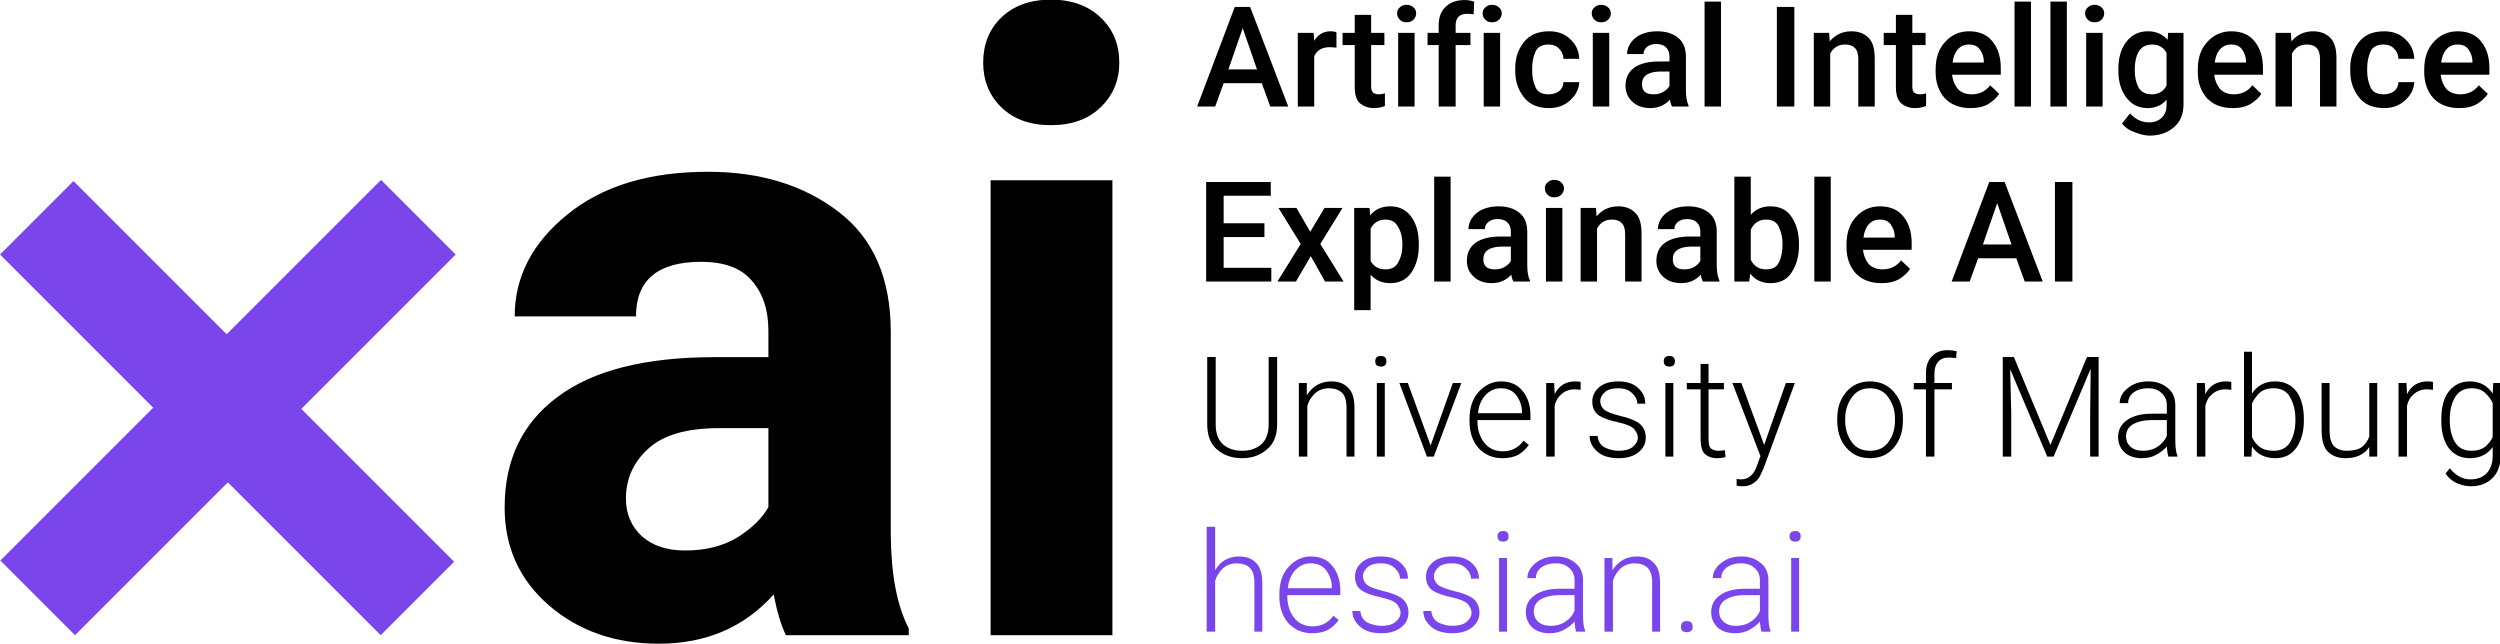
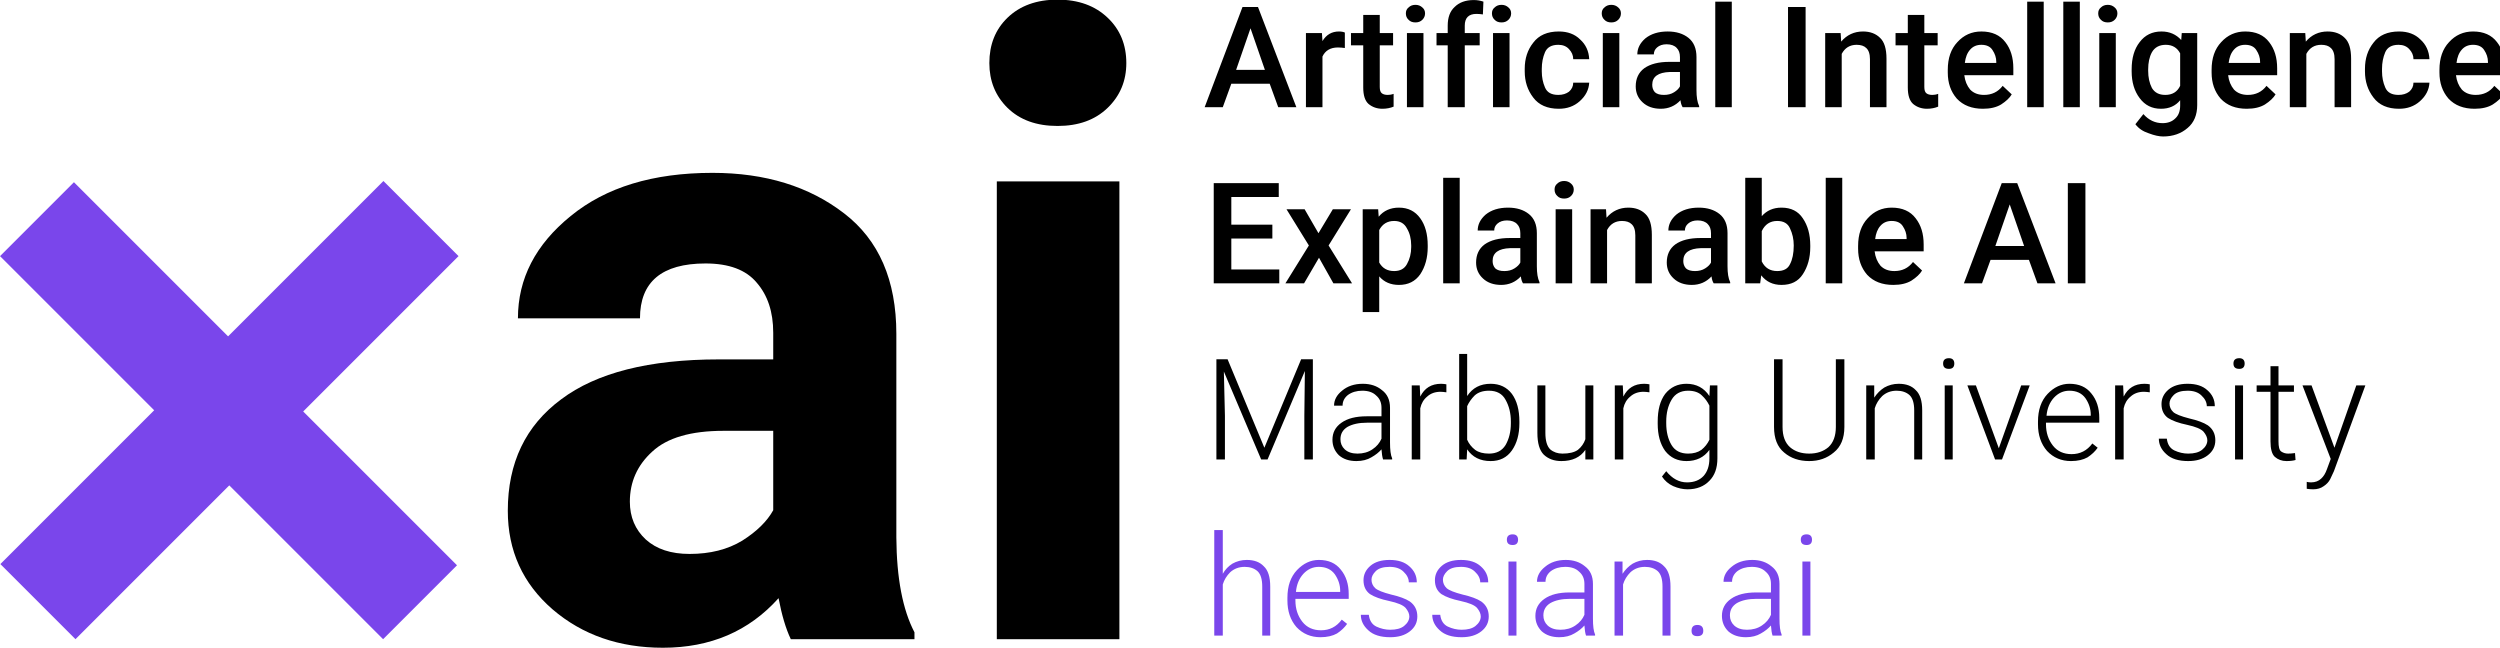
- <svg xmlns="http://www.w3.org/2000/svg" width="73.751mm" height="18.988mm" viewBox="0 0 73.751 18.988" version="1.1" id="svg1" xml:space="preserve">
+ <svg xmlns="http://www.w3.org/2000/svg" width="73.291mm" height="18.988mm" viewBox="0 0 73.291 18.988" version="1.1" id="svg1" xml:space="preserve">
  <defs id="defs1" />
  <g id="layer1" transform="translate(-5.258054,-5.536499)">
    <g id="g7" transform="translate(-27.80028,-27.15376)">
      <text xml:space="preserve" style="font-style:normal;font-variant:normal;font-weight:normal;font-stretch:normal;font-size:4.132px;font-family:Roboto;-inkscape-font-specification:Roboto;fill:#afdde9;stroke:#8d8d8d;stroke-width:0.259" x="68.343" y="35.832" id="text1">
        <tspan id="tspan1" style="font-style:normal;font-variant:normal;font-weight:500;font-stretch:normal;font-family:Roboto;-inkscape-font-specification:'Roboto Medium';fill:#000000;fill-opacity:1;stroke:none;stroke-width:0.259;stroke-opacity:1" x="68.343" y="35.832">Artificial Intelligence</tspan>
        <tspan style="font-style:normal;font-variant:normal;font-weight:500;font-stretch:normal;font-family:Roboto;-inkscape-font-specification:'Roboto Medium';fill:#000000;fill-opacity:1;stroke:none;stroke-width:0.259;stroke-opacity:1" x="68.343" y="40.997" id="tspan2">Explainable AI</tspan>
-         <tspan style="font-style:normal;font-variant:normal;font-weight:300;font-stretch:normal;font-family:Roboto;-inkscape-font-specification:'Roboto Light';fill:#000000;fill-opacity:1;stroke:none;stroke-width:0.259;stroke-opacity:1" x="68.343" y="46.162" id="tspan3">University of Marburg</tspan>
+         <tspan style="font-style:normal;font-variant:normal;font-weight:300;font-stretch:normal;font-family:Roboto;-inkscape-font-specification:'Roboto Light';fill:#000000;fill-opacity:1;stroke:none;stroke-width:0.259;stroke-opacity:1" x="68.343" y="46.162" id="tspan3">Marburg University</tspan>
        <tspan style="font-style:normal;font-variant:normal;font-weight:300;font-stretch:normal;font-family:Roboto;-inkscape-font-specification:'Roboto Light';fill:#7a46eb;fill-opacity:1;stroke:none;stroke-width:0.259;stroke-opacity:1" x="68.343" y="51.327" id="tspan4">hessian.ai</tspan>
      </text>
      <text xml:space="preserve" style="font-style:normal;font-variant:normal;font-weight:300;font-stretch:normal;font-size:25.4px;font-family:Roboto;-inkscape-font-specification:'Roboto weight=250';fill:#000000;fill-opacity:1;stroke:none;stroke-width:0.265;stroke-opacity:1" x="47.087" y="51.43" id="text5">
        <tspan id="tspan5" style="font-style:normal;font-variant:normal;font-weight:bold;font-stretch:normal;font-size:25.4px;font-family:Roboto;-inkscape-font-specification:'Roboto Bold';stroke-width:0.265" x="47.087" y="51.43">ai</tspan>
      </text>
      <path id="path5" style="fill:#7a46eb;fill-opacity:1;stroke:none;stroke-width:0.09;stroke-opacity:1" d="m 33.069,49.227 4.509,-4.509 -4.519,-4.519 2.167,-2.167 4.519,4.519 4.554,-4.554 2.202,2.202 -4.554,4.554 4.509,4.509 -2.167,2.167 -4.509,-4.509 -4.509,4.509 z" />
    </g>
  </g>
</svg>
